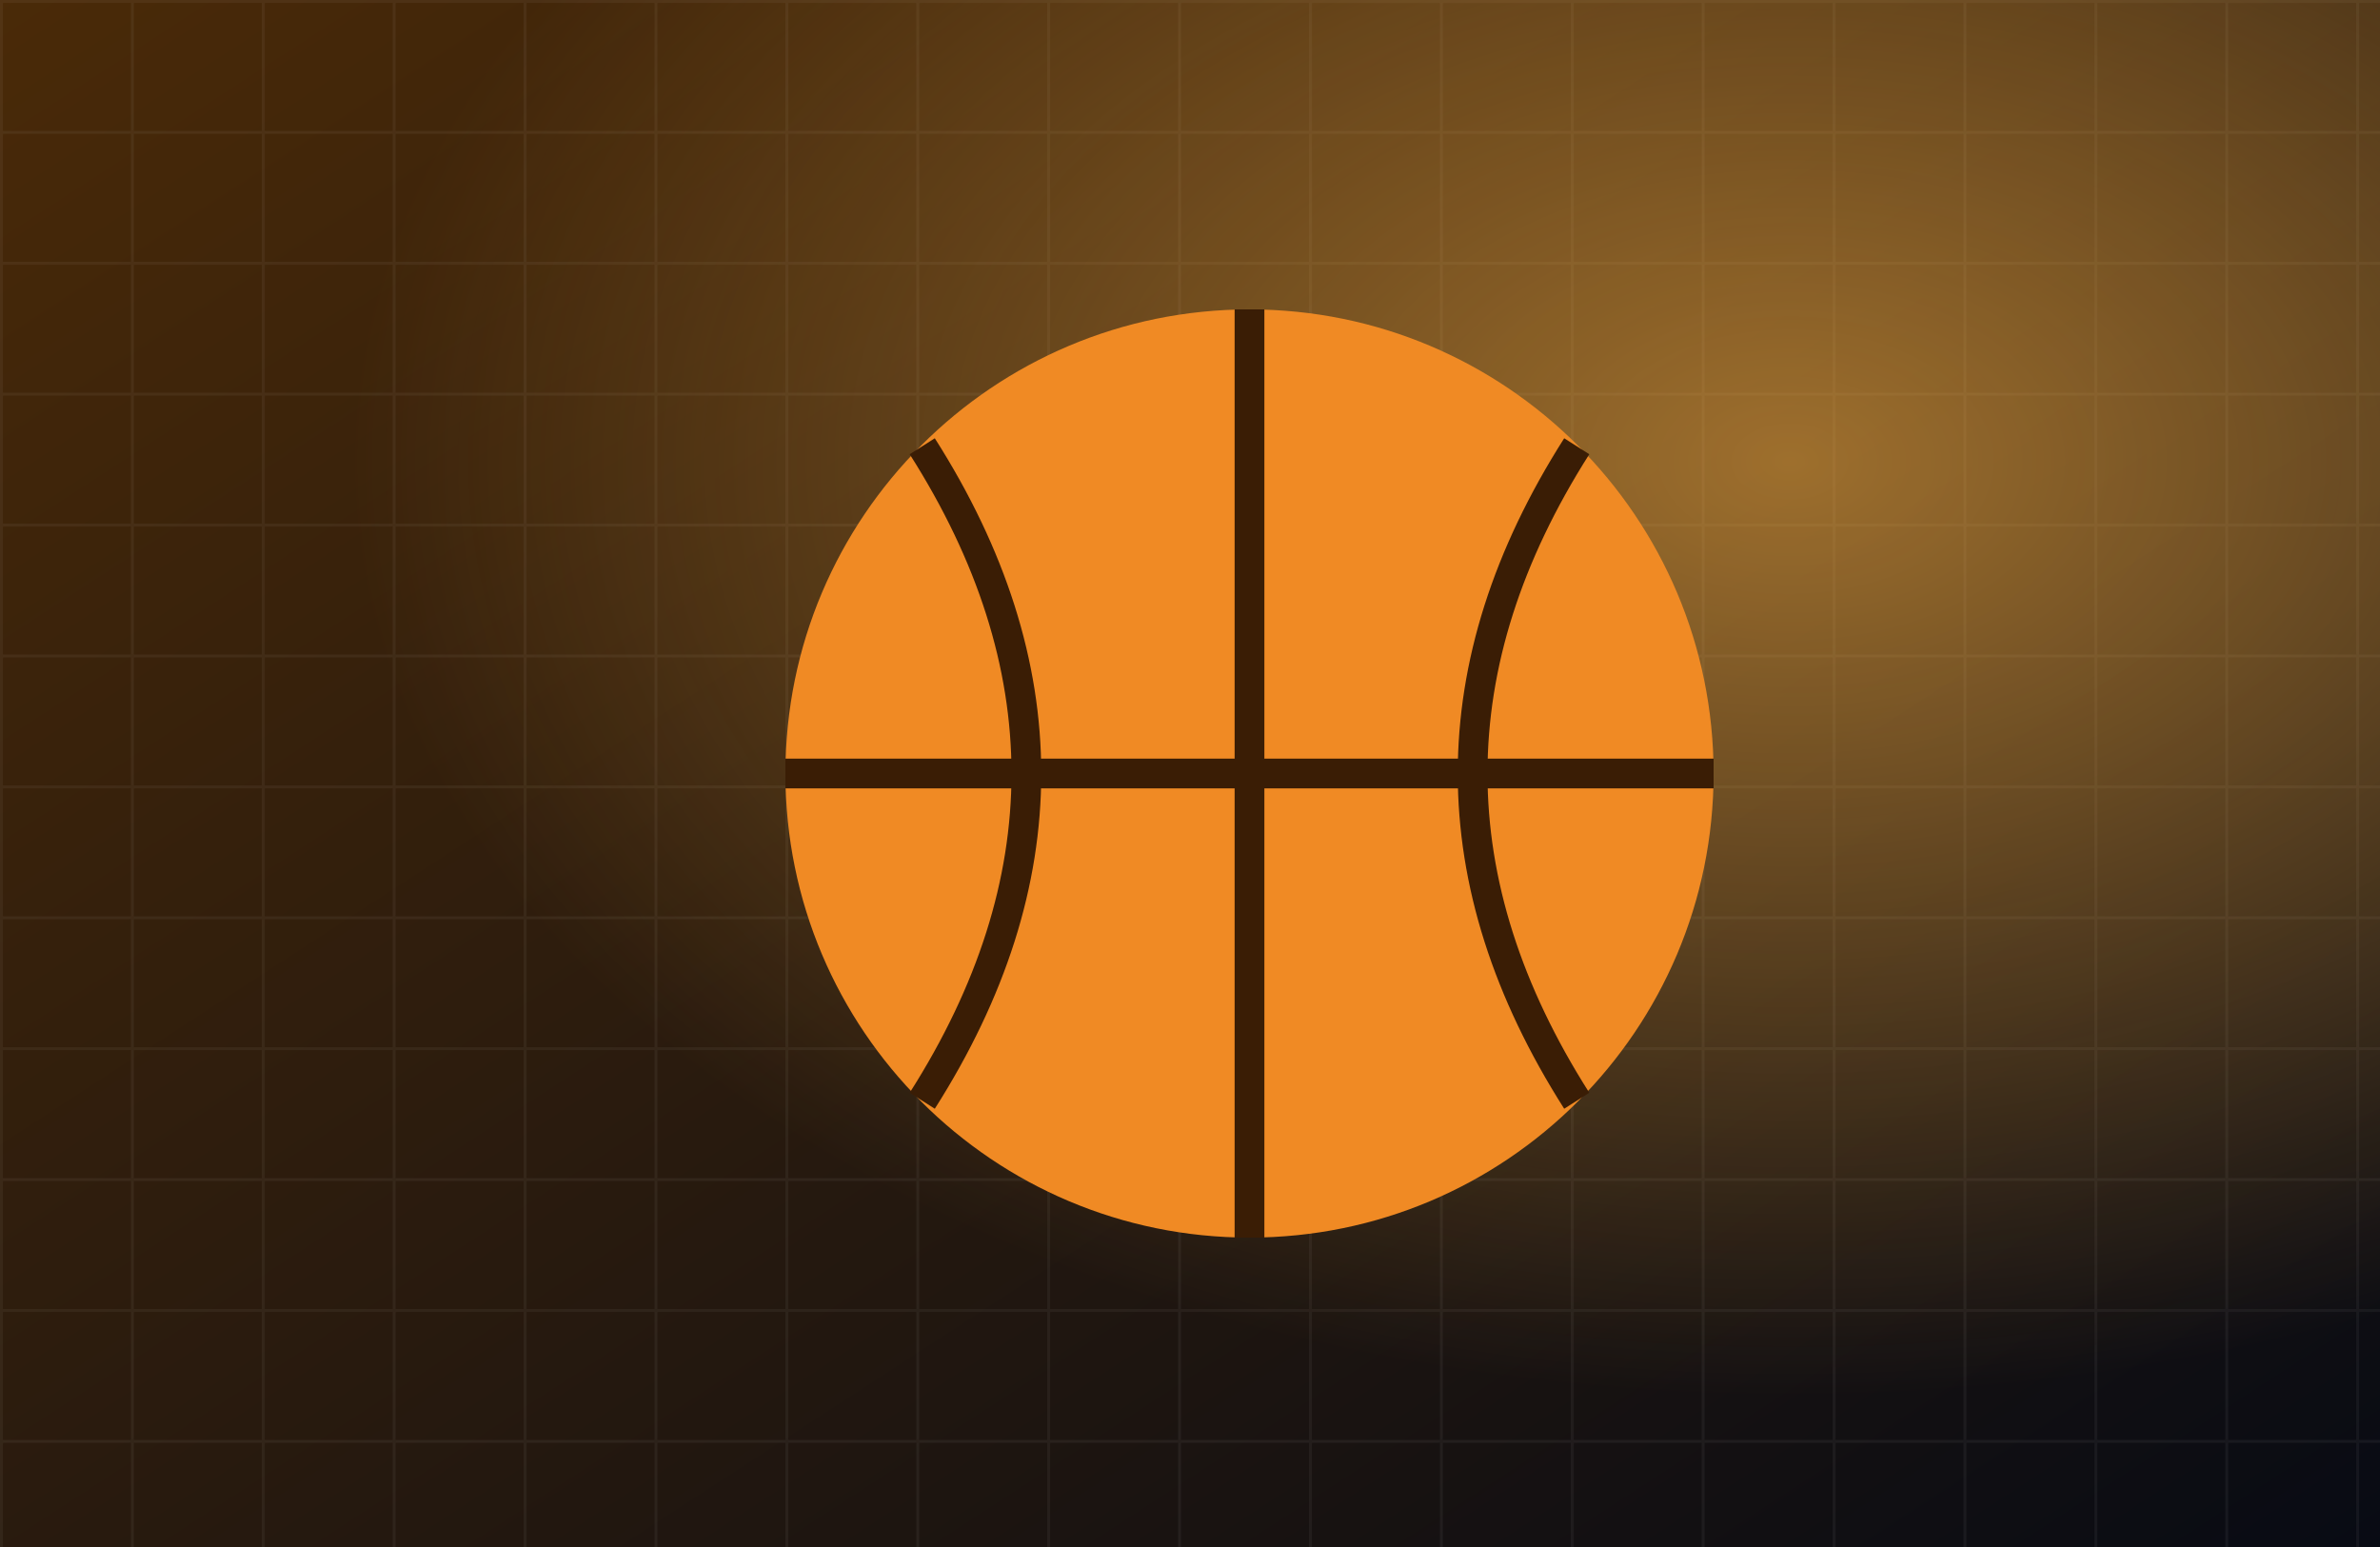
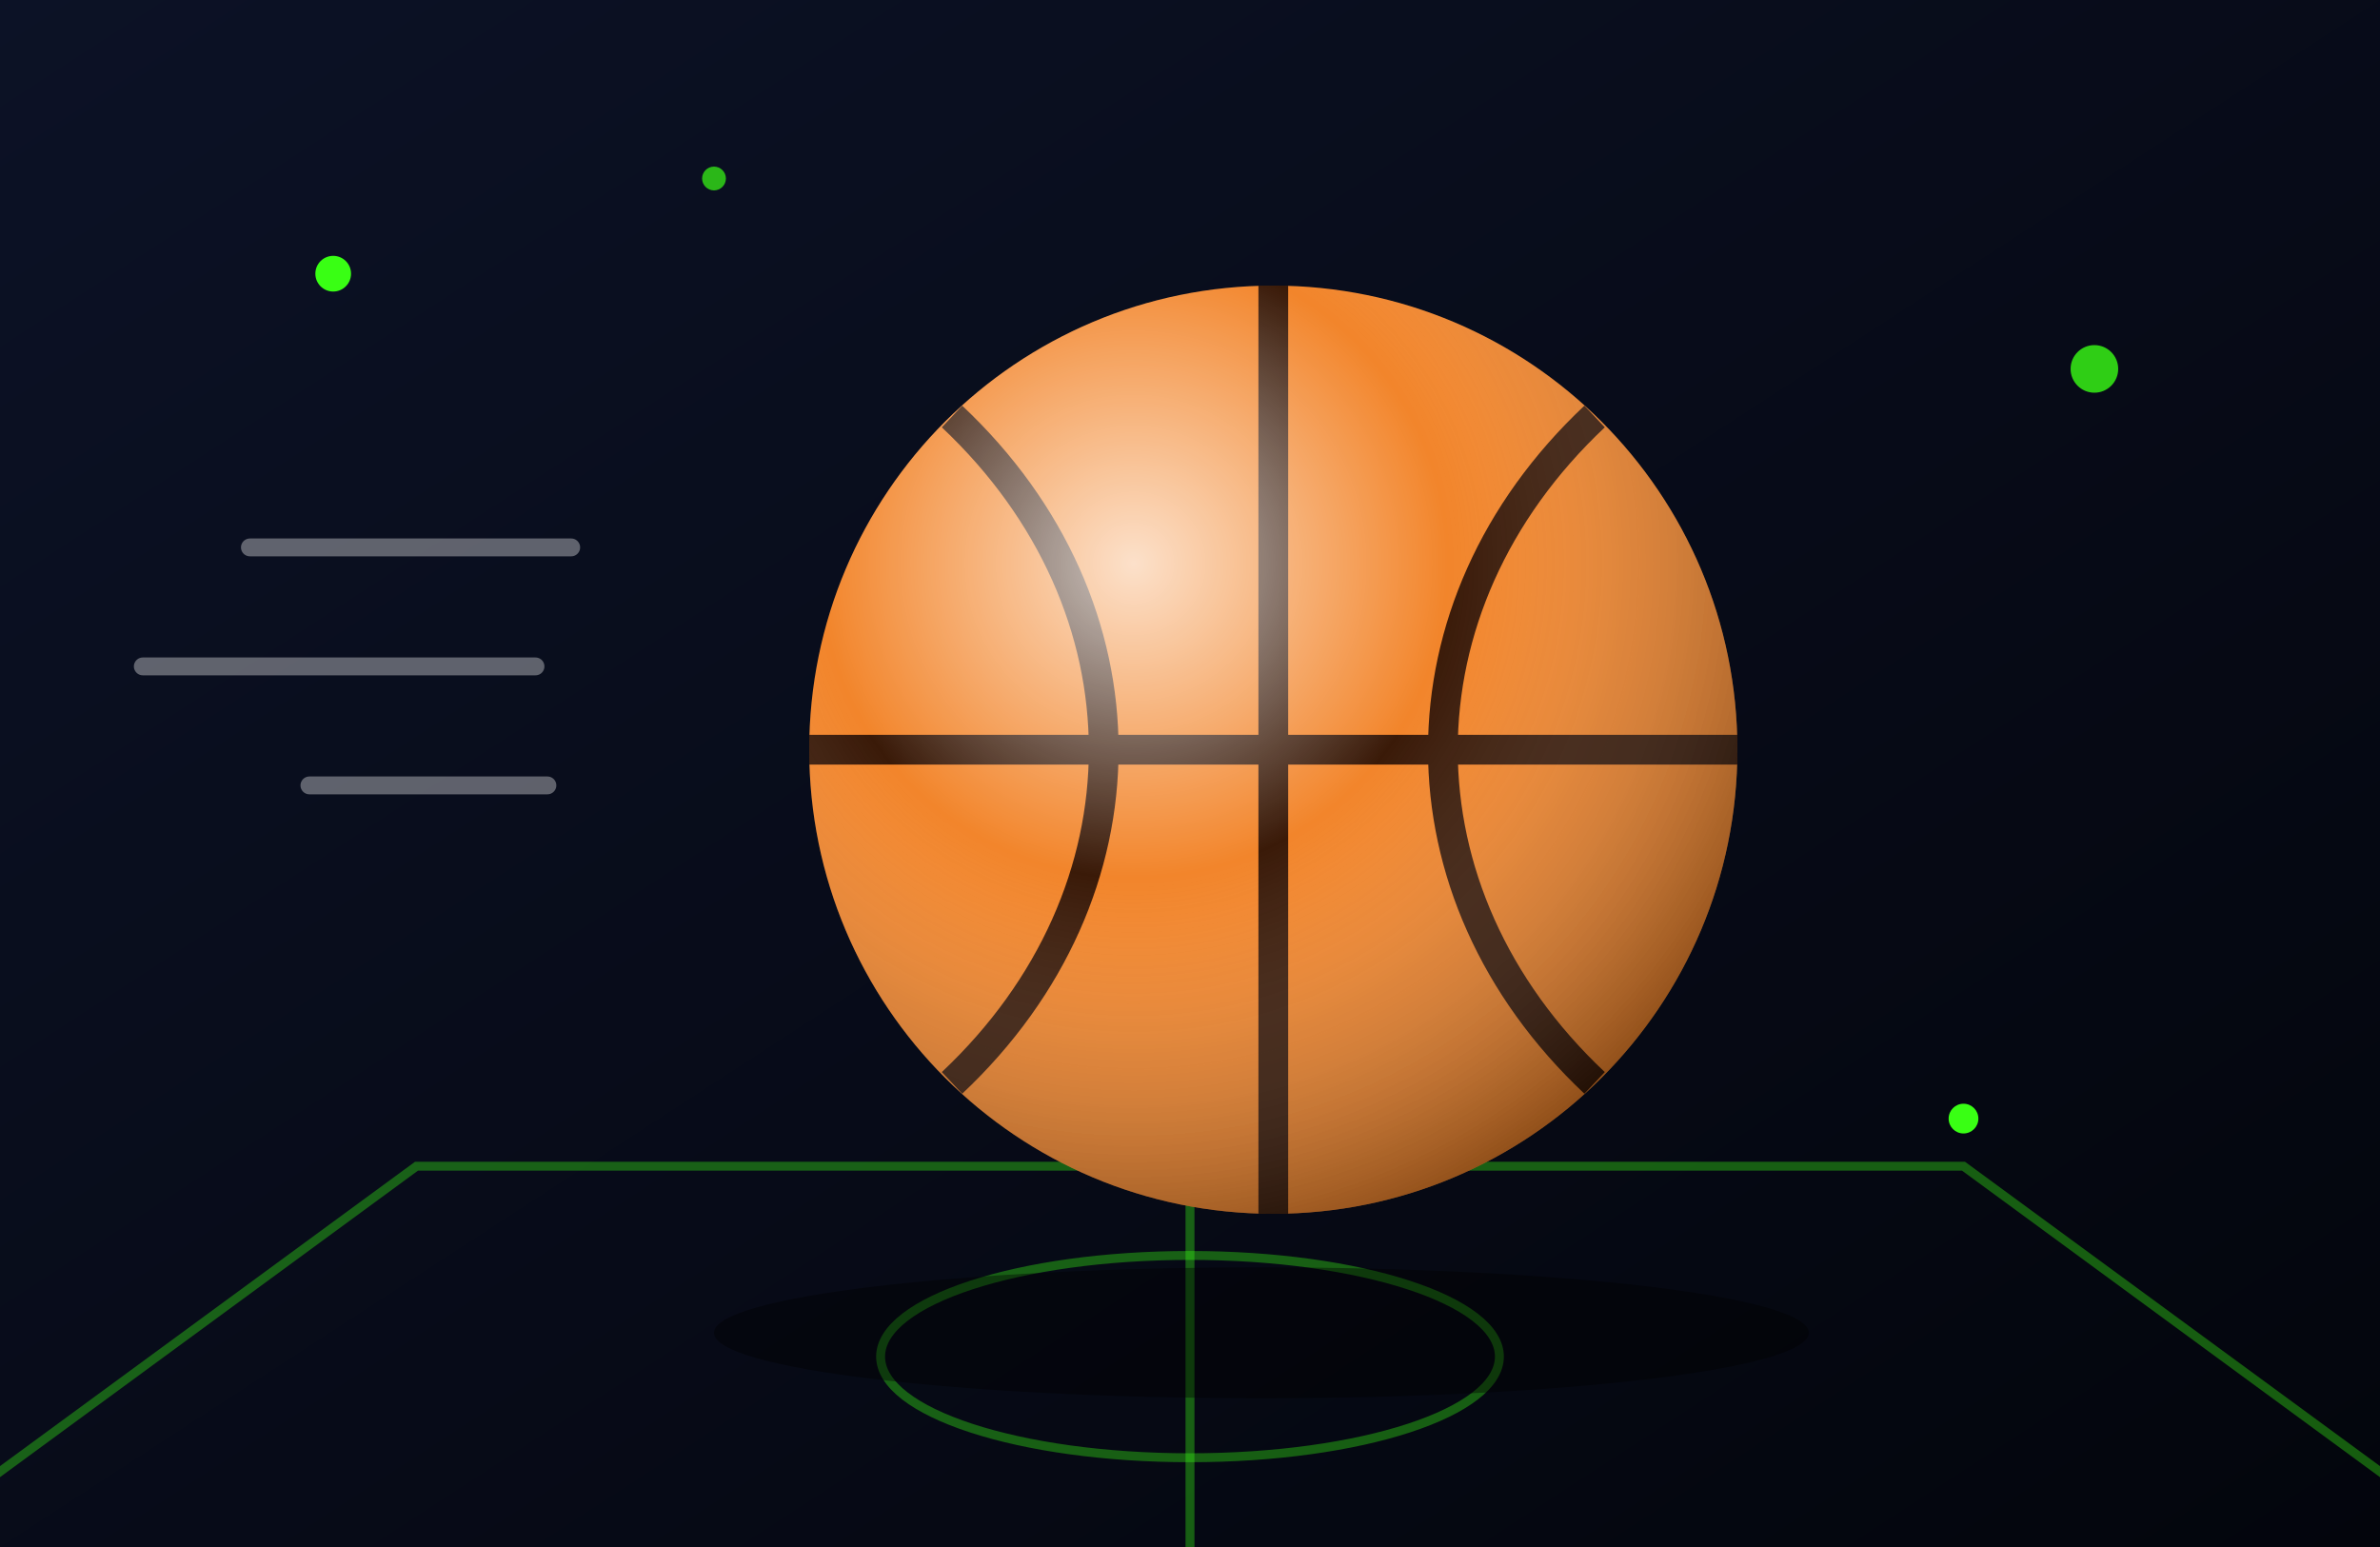
<svg xmlns="http://www.w3.org/2000/svg" viewBox="0 0 400 260">
  <defs>
-     <linearGradient id="g" x1="0" y1="0" x2="1" y2="1">
-       <stop offset="0" stop-color="#4a2a08" />
-       <stop offset="1" stop-color="#080B14" />
+     <linearGradient id="bg" x1="0" y1="0" x2="1" y2="1">
+       <stop offset="0" stop-color="#0C1226" />
+       <stop offset="1" stop-color="#03050C" />
    </linearGradient>
-     <radialGradient id="r" cx=".75" cy=".3" r=".6">
-       <stop offset="0" stop-color="#FFB547" stop-opacity=".55" />
-       <stop offset="1" stop-color="#FFB547" stop-opacity="0" />
+     <radialGradient id="glow" cx=".72" cy=".42" r=".6">
+       <stop offset="0" stop-color="#39FF14" stop-opacity=".28" />
+       <stop offset="1" stop-color="#39FF14" stop-opacity="0" />
    </radialGradient>
-     <pattern id="p" width="22" height="22" patternUnits="userSpaceOnUse">
-       <path d="M22 0H0V22" fill="none" stroke="#fff" stroke-opacity=".05" />
-     </pattern>
+     <radialGradient id="glow2" cx=".1" cy=".95" r=".7">
+       <stop offset="0" stop-color="#FFFFFF" stop-opacity=".12" />
+       <stop offset="1" stop-color="#FFFFFF" stop-opacity="0" />
+     </radialGradient>
+     <radialGradient id="shine" cx=".35" cy=".3" r=".75">
+       <stop offset="0" stop-color="#fff" stop-opacity=".75" />
+       <stop offset=".45" stop-color="#fff" stop-opacity="0" />
+       <stop offset="1" stop-color="#000" stop-opacity=".4" />
+     </radialGradient>
  </defs>
-   <rect width="400" height="260" fill="url(#g)" />
-   <rect width="400" height="260" fill="url(#p)" />
-   <rect width="400" height="260" fill="url(#r)" />
-   <circle cx="210" cy="130" r="78" fill="#F08A24" />
-   <g stroke="#3a1d05" stroke-width="5" fill="none">
-     <line x1="132" y1="130" x2="288" y2="130" />
-     <line x1="210" y1="52" x2="210" y2="208" />
-     <path d="M155 75 Q190 130 155 185" />
-     <path d="M265 75 Q230 130 265 185" />
+   <rect width="400" height="260" fill="url(#bg)" />
+   <g fill="none" stroke="#39FF14" stroke-opacity=".35" stroke-width="1.5">
+     <path d="M70 196H330L420 262H-20Z" />
+     <path d="M200 196V262" />
+     <ellipse cx="200" cy="228" rx="52" ry="17" />
  </g>
+   <g fill="none" stroke="#fff" stroke-width="3" stroke-linecap="round" opacity=".35">
+     <path d="M42 92h54M24 112h66M52 132h40" />
+   </g>
+   <g fill="#39FF14">
+     <circle cx="56" cy="46" r="3" />
+     <circle cx="352" cy="62" r="4" opacity=".8" />
+     <circle cx="330" cy="188" r="2.5" />
+     <circle cx="120" cy="30" r="2" opacity=".7" />
+   </g>
+   <ellipse cx="212" cy="224" rx="92" ry="11" fill="#000" opacity=".4" />
+   <circle cx="214" cy="126" r="78" fill="#F2852B" />
+   <g fill="none" stroke="#3A1A08" stroke-width="5">
+     <path d="M136 126h156M214 48v156" />
+     <path d="M160 70c34 32 34 80 0 112M268 70c-34 32-34 80 0 112" />
+   </g>
+   <circle cx="214" cy="126" r="78" fill="url(#shine)" />
</svg>
